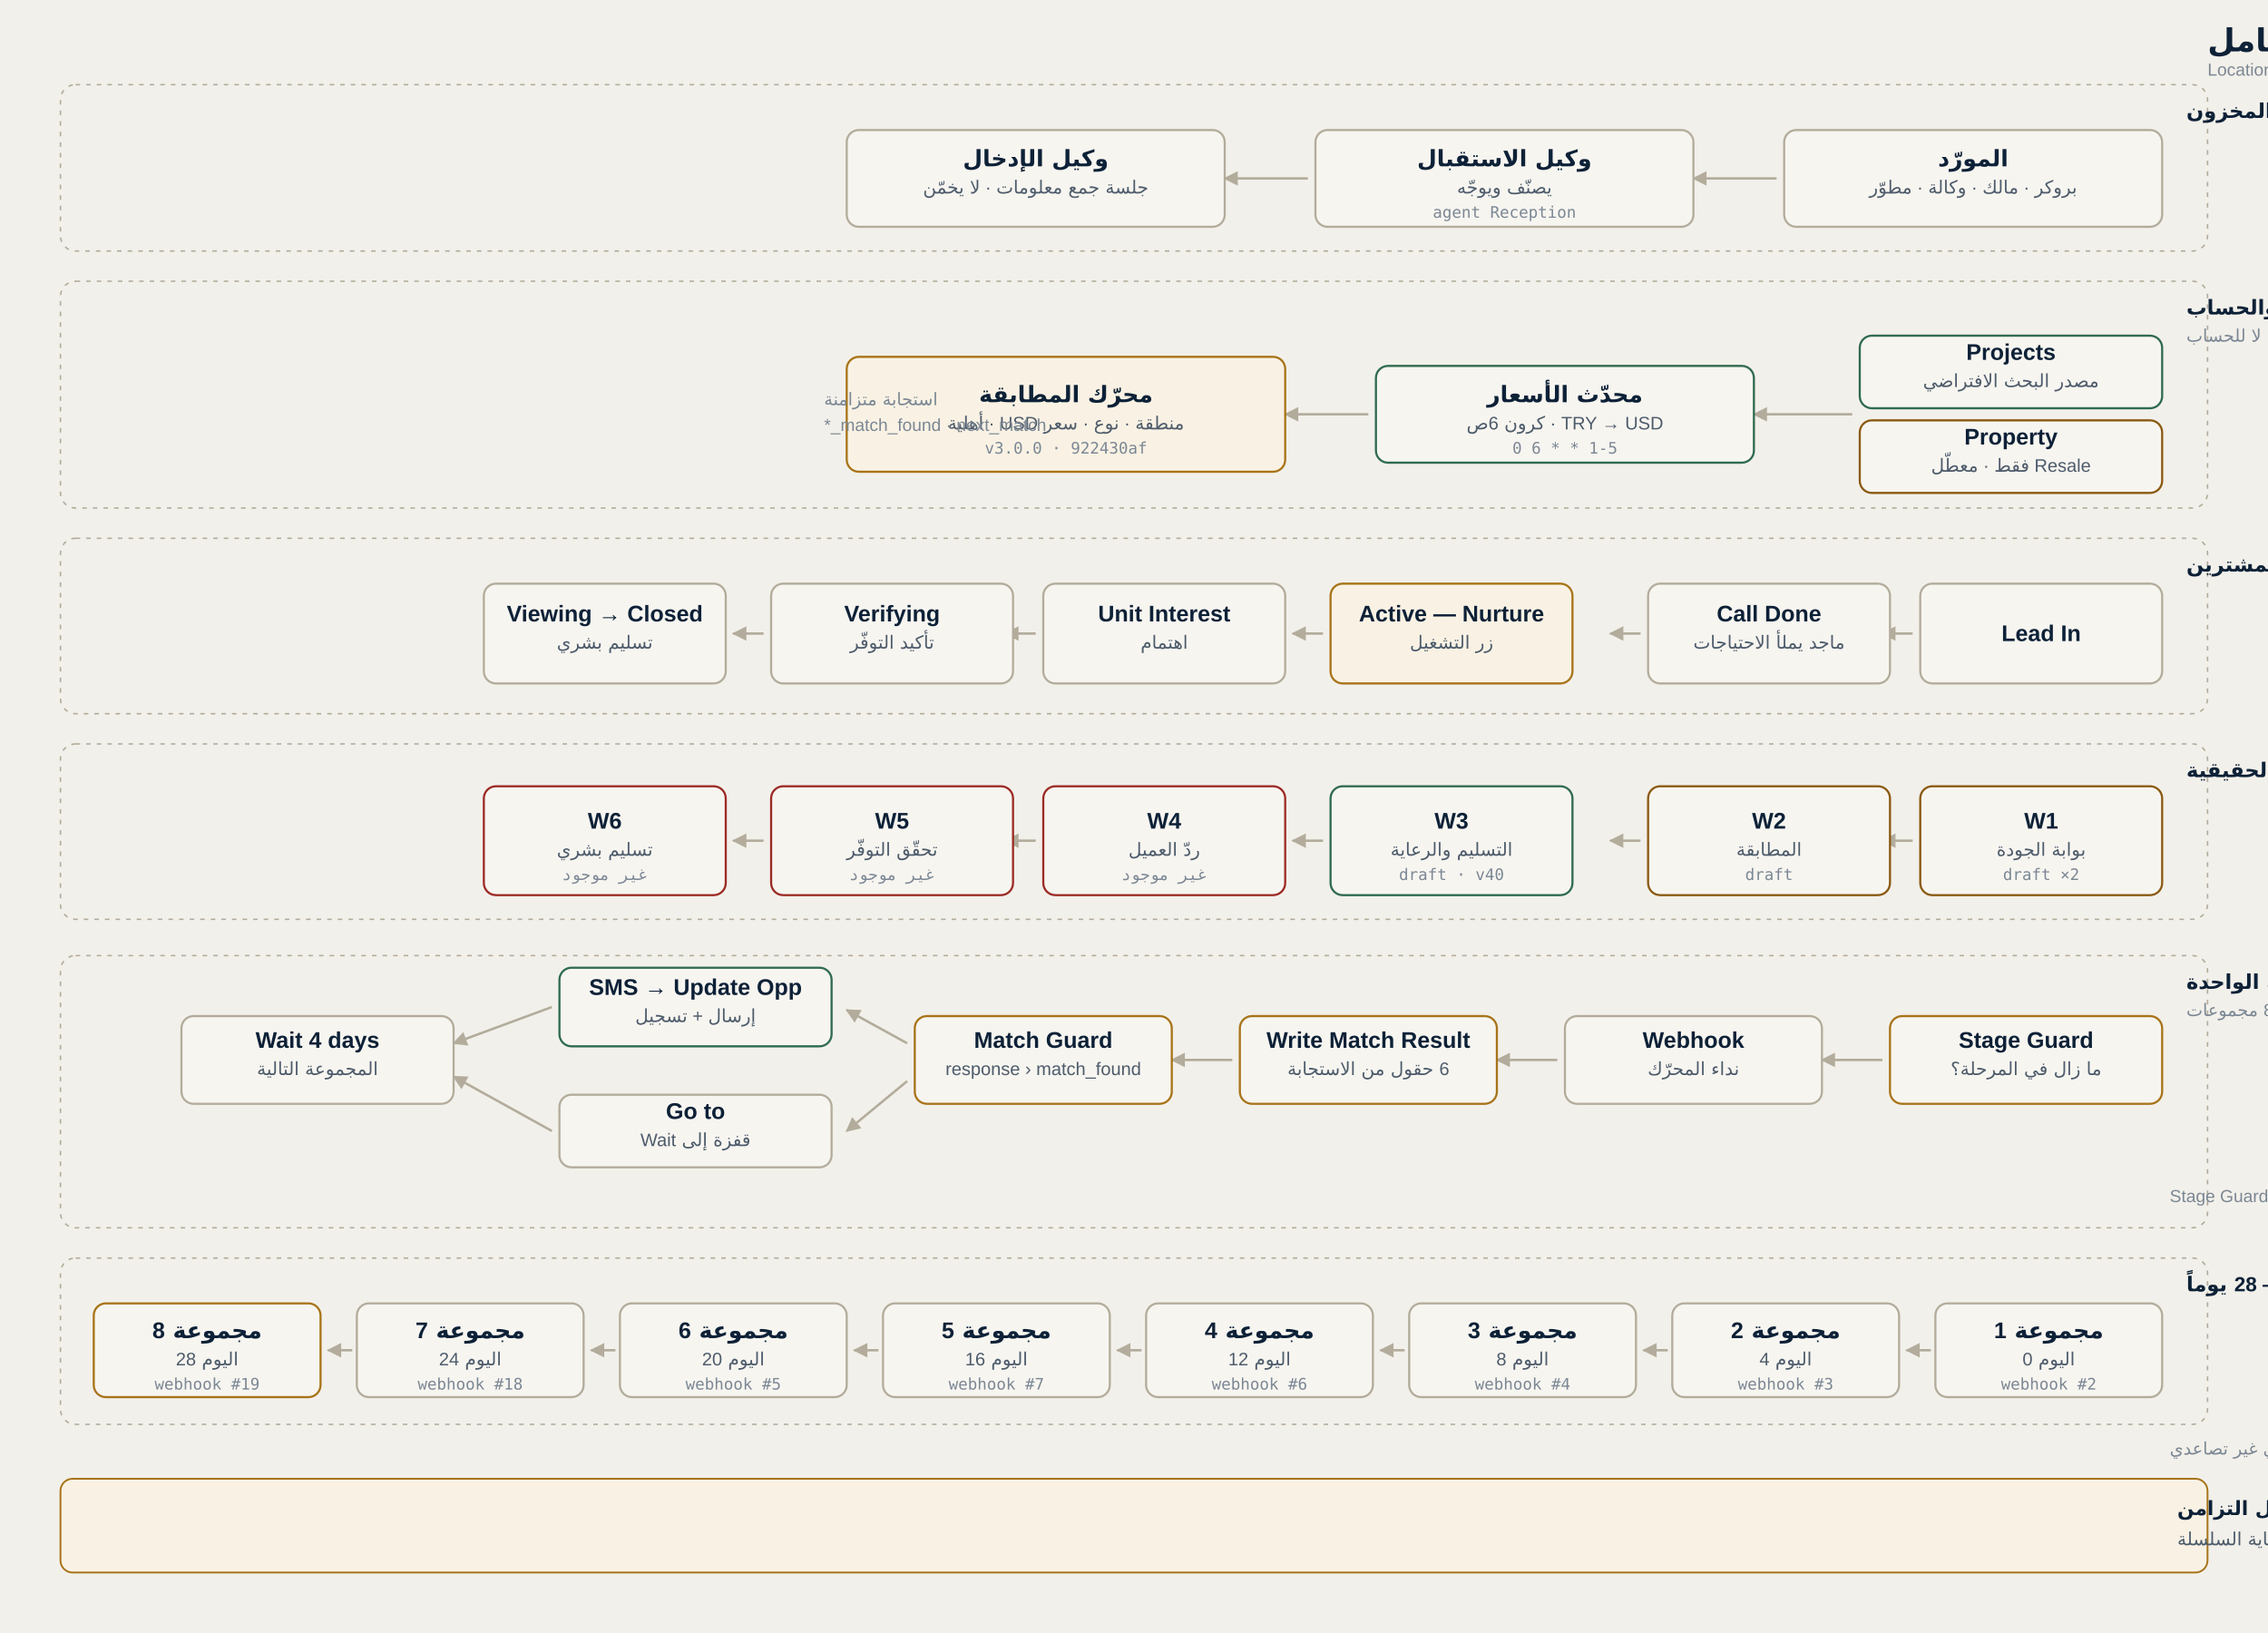
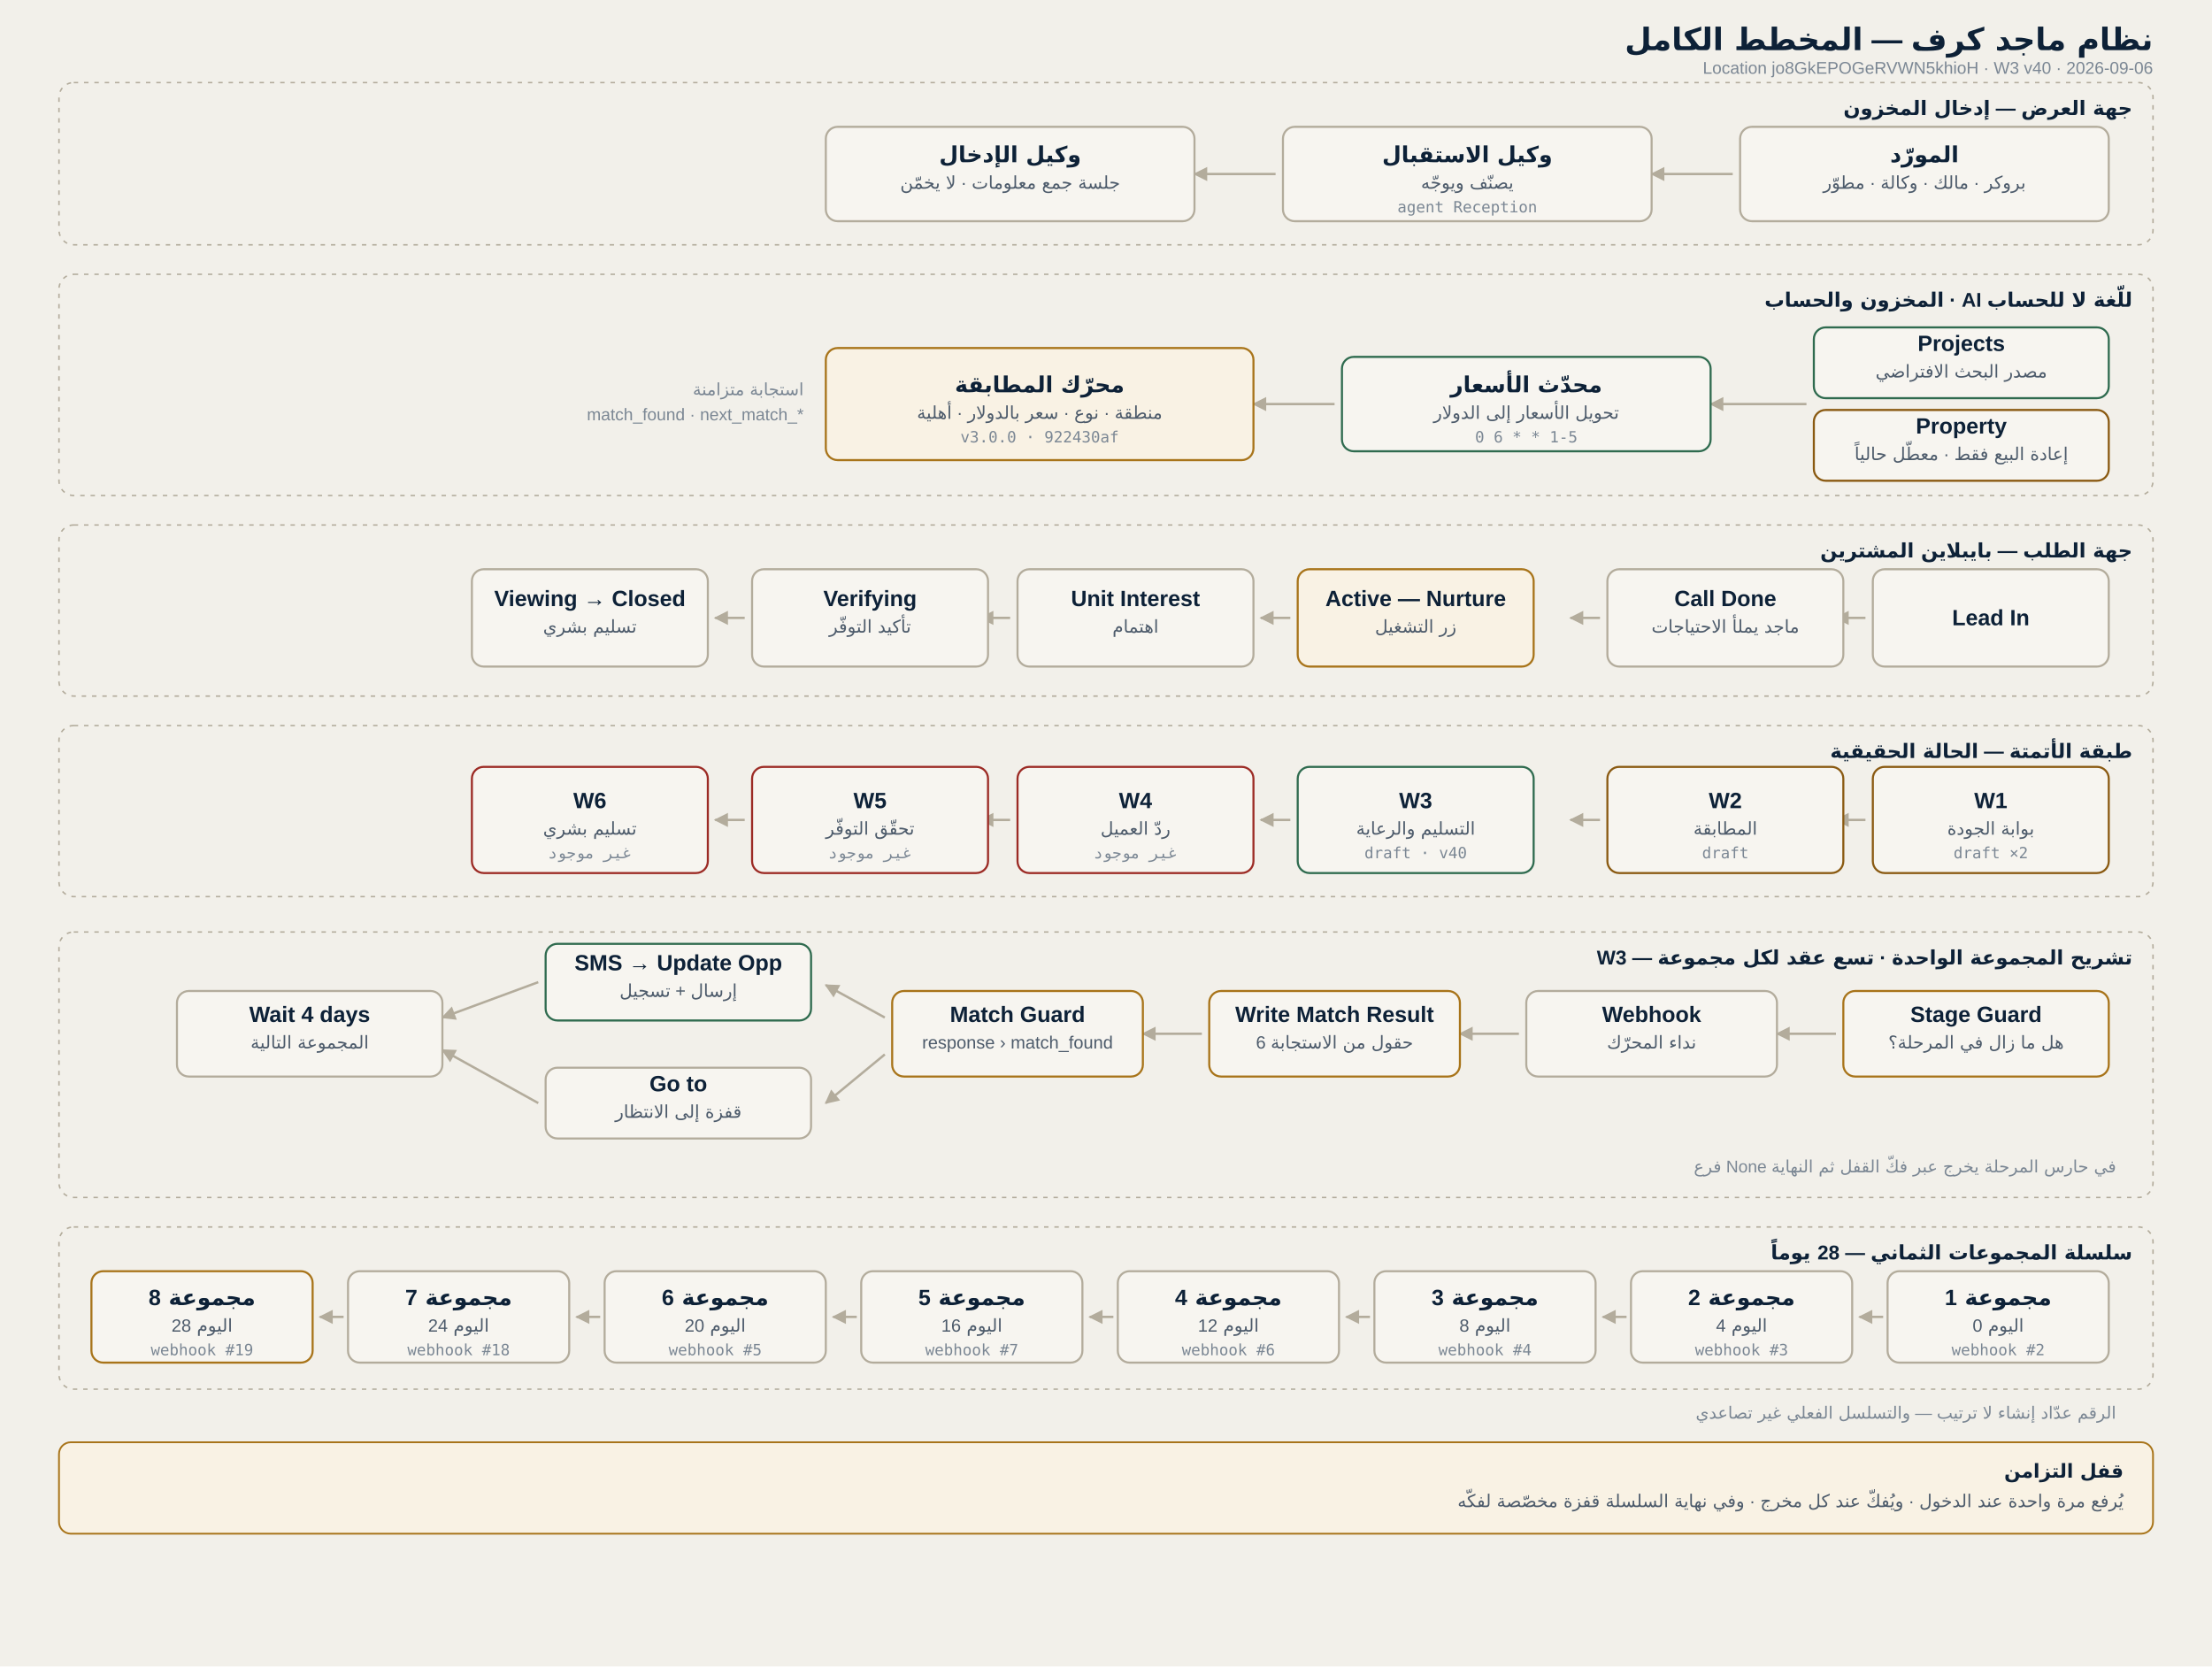
- <svg xmlns="http://www.w3.org/2000/svg" viewBox="0 0 1500 1080" width="1500" height="1080" font-family="Segoe UI, Tahoma, Arial, sans-serif" direction="rtl">
+ <svg xmlns="http://www.w3.org/2000/svg" viewBox="0 0 1500 1130" width="1500" height="1130" font-family="Segoe UI, Tahoma, Arial, sans-serif">
  <defs>
    <marker id="a" viewBox="0 0 10 10" refX="9" refY="5" markerWidth="6" markerHeight="6" orient="auto-start-reverse">
      <path d="M0 0 L10 5 L0 10 z" fill="#b3ac9c" />
    </marker>
  </defs>
-   <rect width="1500" height="1080" fill="#f2f0ea" />
+   <rect width="1500" height="1130" fill="#f2f0ea" />
  <text x="1460" y="34" text-anchor="end" font-size="21" font-weight="700" fill="#0d2137">نظام ماجد كرف — المخطط الكامل</text>
  <text x="1460" y="50" text-anchor="end" font-size="11.5" fill="#7b8794">Location jo8GkEPOGeRVWN5khioH · W3 v40 · 2026-09-06</text>
  <rect x="40" y="56" width="1420" height="110" rx="10" fill="none" stroke="#b3ac9c" stroke-width="1" stroke-dasharray="3 4" />
  <text x="1446" y="78" text-anchor="end" font-size="13.5" font-weight="600" fill="#0d2137">جهة العرض — إدخال المخزون</text>
  <rect x="1180" y="86" width="250" height="64" rx="8" fill="#f7f5f0" stroke="#b3ac9c" stroke-width="1.4" />
  <text x="1305.0" y="110.0" text-anchor="middle" font-size="15" font-weight="600" fill="#0d2137">المورّد</text>
  <text x="1305.0" y="128.0" text-anchor="middle" font-size="12" fill="#4d5b6b">بروكر · مالك · وكالة · مطوّر</text>
  <line x1="1175" y1="118" x2="1120" y2="118" stroke="#b3ac9c" stroke-width="1.6" marker-end="url(#a)" />
  <rect x="870" y="86" width="250" height="64" rx="8" fill="#f7f5f0" stroke="#b3ac9c" stroke-width="1.4" />
  <text x="995.0" y="110.0" text-anchor="middle" font-size="15" font-weight="600" fill="#0d2137">وكيل الاستقبال</text>
  <text x="995.0" y="128.0" text-anchor="middle" font-size="12" fill="#4d5b6b">يصنّف ويوجّه</text>
  <text x="995.0" y="144.0" text-anchor="middle" font-size="10.5" fill="#7b8794" font-family="monospace" direction="ltr">agent Reception</text>
  <line x1="865" y1="118" x2="810" y2="118" stroke="#b3ac9c" stroke-width="1.6" marker-end="url(#a)" />
  <rect x="560" y="86" width="250" height="64" rx="8" fill="#f7f5f0" stroke="#b3ac9c" stroke-width="1.4" />
  <text x="685.0" y="110.0" text-anchor="middle" font-size="15" font-weight="600" fill="#0d2137">وكيل الإدخال</text>
  <text x="685.0" y="128.0" text-anchor="middle" font-size="12" fill="#4d5b6b">جلسة جمع معلومات · لا يخمّن</text>
  <rect x="40" y="186" width="1420" height="150" rx="10" fill="none" stroke="#b3ac9c" stroke-width="1" stroke-dasharray="3 4" />
-   <text x="1446" y="208" text-anchor="end" font-size="13.5" font-weight="600" fill="#0d2137">المخزون والحساب</text>
-   <text x="1446" y="226" text-anchor="end" font-size="11.5" fill="#7b8794">AI للّغة لا للحساب</text>
+   <text x="1446" y="208" text-anchor="end" font-size="13.5" font-weight="600" fill="#0d2137">المخزون والحساب  ·  AI للّغة لا للحساب</text>
  <rect x="1230" y="222" width="200" height="48" rx="8" fill="#f7f5f0" stroke="#2f6b4f" stroke-width="1.4" />
  <text x="1330.0" y="238.0" text-anchor="middle" font-size="15" font-weight="600" fill="#0d2137">Projects</text>
  <text x="1330.0" y="256.0" text-anchor="middle" font-size="12" fill="#4d5b6b">مصدر البحث الافتراضي</text>
  <rect x="1230" y="278" width="200" height="48" rx="8" fill="#f7f5f0" stroke="#8a5a12" stroke-width="1.4" />
  <text x="1330.0" y="294.0" text-anchor="middle" font-size="15" font-weight="600" fill="#0d2137">Property</text>
-   <text x="1330.0" y="312.0" text-anchor="middle" font-size="12" fill="#4d5b6b">Resale فقط · معطّل</text>
+   <text x="1330.0" y="312.0" text-anchor="middle" font-size="12" fill="#4d5b6b">إعادة البيع فقط · معطّل حالياً</text>
  <line x1="1225" y1="274" x2="1160" y2="274" stroke="#b3ac9c" stroke-width="1.6" marker-end="url(#a)" />
  <rect x="910" y="242" width="250" height="64" rx="8" fill="#f7f5f0" stroke="#2f6b4f" stroke-width="1.4" />
  <text x="1035.0" y="266.0" text-anchor="middle" font-size="15" font-weight="600" fill="#0d2137">محدّث الأسعار</text>
-   <text x="1035.0" y="284.0" text-anchor="middle" font-size="12" fill="#4d5b6b">TRY → USD · كرون 6ص</text>
+   <text x="1035.0" y="284.0" text-anchor="middle" font-size="12" fill="#4d5b6b">تحويل الأسعار إلى الدولار</text>
  <text x="1035.0" y="300.0" text-anchor="middle" font-size="10.5" fill="#7b8794" font-family="monospace" direction="ltr">0 6 * * 1-5</text>
  <line x1="905" y1="274" x2="850" y2="274" stroke="#b3ac9c" stroke-width="1.6" marker-end="url(#a)" />
  <rect x="560" y="236" width="290" height="76" rx="8" fill="#f9f2e4" stroke="#a8741a" stroke-width="1.4" />
  <text x="705.0" y="266.0" text-anchor="middle" font-size="15" font-weight="600" fill="#0d2137">محرّك المطابقة</text>
-   <text x="705.0" y="284.0" text-anchor="middle" font-size="12" fill="#4d5b6b">منطقة · نوع · سعر USD · أهلية</text>
+   <text x="705.0" y="284.0" text-anchor="middle" font-size="12" fill="#4d5b6b">منطقة · نوع · سعر بالدولار · أهلية</text>
  <text x="705.0" y="300.0" text-anchor="middle" font-size="10.5" fill="#7b8794" font-family="monospace" direction="ltr">v3.0.0 · 922430af</text>
  <text x="545" y="268" text-anchor="end" font-size="11.5" fill="#7b8794">استجابة متزامنة</text>
  <text x="545" y="285" text-anchor="end" font-size="11.5" fill="#7b8794">match_found · next_match_*</text>
  <rect x="40" y="356" width="1420" height="116" rx="10" fill="none" stroke="#b3ac9c" stroke-width="1" stroke-dasharray="3 4" />
  <text x="1446" y="378" text-anchor="end" font-size="13.5" font-weight="600" fill="#0d2137">جهة الطلب — بايبلاين المشترين</text>
  <rect x="1270" y="386" width="160" height="66" rx="8" fill="#f7f5f0" stroke="#b3ac9c" stroke-width="1.4" />
  <text x="1350.0" y="424.0" text-anchor="middle" font-size="15" font-weight="600" fill="#0d2137">Lead In</text>
  <line x1="1265" y1="419" x2="1245" y2="419" stroke="#b3ac9c" stroke-width="1.6" marker-end="url(#a)" />
  <rect x="1090" y="386" width="160" height="66" rx="8" fill="#f7f5f0" stroke="#b3ac9c" stroke-width="1.4" />
  <text x="1170.0" y="411.0" text-anchor="middle" font-size="15" font-weight="600" fill="#0d2137">Call Done</text>
  <text x="1170.0" y="429.0" text-anchor="middle" font-size="12" fill="#4d5b6b">ماجد يملأ الاحتياجات</text>
  <line x1="1085" y1="419" x2="1065" y2="419" stroke="#b3ac9c" stroke-width="1.6" marker-end="url(#a)" />
  <rect x="880" y="386" width="160" height="66" rx="8" fill="#f9f2e4" stroke="#a8741a" stroke-width="1.4" />
  <text x="960.0" y="411.0" text-anchor="middle" font-size="15" font-weight="600" fill="#0d2137">Active — Nurture</text>
  <text x="960.0" y="429.0" text-anchor="middle" font-size="12" fill="#4d5b6b">زر التشغيل</text>
  <line x1="875" y1="419" x2="855" y2="419" stroke="#b3ac9c" stroke-width="1.6" marker-end="url(#a)" />
  <rect x="690" y="386" width="160" height="66" rx="8" fill="#f7f5f0" stroke="#b3ac9c" stroke-width="1.4" />
  <text x="770.0" y="411.0" text-anchor="middle" font-size="15" font-weight="600" fill="#0d2137">Unit Interest</text>
  <text x="770.0" y="429.0" text-anchor="middle" font-size="12" fill="#4d5b6b">اهتمام</text>
  <line x1="685" y1="419" x2="665" y2="419" stroke="#b3ac9c" stroke-width="1.6" marker-end="url(#a)" />
  <rect x="510" y="386" width="160" height="66" rx="8" fill="#f7f5f0" stroke="#b3ac9c" stroke-width="1.4" />
  <text x="590.0" y="411.0" text-anchor="middle" font-size="15" font-weight="600" fill="#0d2137">Verifying</text>
  <text x="590.0" y="429.0" text-anchor="middle" font-size="12" fill="#4d5b6b">تأكيد التوفّر</text>
  <line x1="505" y1="419" x2="485" y2="419" stroke="#b3ac9c" stroke-width="1.6" marker-end="url(#a)" />
  <rect x="320" y="386" width="160" height="66" rx="8" fill="#f7f5f0" stroke="#b3ac9c" stroke-width="1.4" />
  <text x="400.0" y="411.0" text-anchor="middle" font-size="15" font-weight="600" fill="#0d2137">Viewing → Closed</text>
  <text x="400.0" y="429.0" text-anchor="middle" font-size="12" fill="#4d5b6b">تسليم بشري</text>
  <rect x="40" y="492" width="1420" height="116" rx="10" fill="none" stroke="#b3ac9c" stroke-width="1" stroke-dasharray="3 4" />
  <text x="1446" y="514" text-anchor="end" font-size="13.5" font-weight="600" fill="#0d2137">طبقة الأتمتة — الحالة الحقيقية</text>
  <rect x="1270" y="520" width="160" height="72" rx="8" fill="#f7f5f0" stroke="#8a5a12" stroke-width="1.4" />
  <text x="1350.0" y="548.0" text-anchor="middle" font-size="15" font-weight="600" fill="#0d2137">W1</text>
  <text x="1350.0" y="566.0" text-anchor="middle" font-size="12" fill="#4d5b6b">بوابة الجودة</text>
  <text x="1350.0" y="582.0" text-anchor="middle" font-size="10.5" fill="#7b8794" font-family="monospace" direction="ltr">draft ×2</text>
  <line x1="1265" y1="556" x2="1245" y2="556" stroke="#b3ac9c" stroke-width="1.6" marker-end="url(#a)" />
  <rect x="1090" y="520" width="160" height="72" rx="8" fill="#f7f5f0" stroke="#8a5a12" stroke-width="1.4" />
  <text x="1170.0" y="548.0" text-anchor="middle" font-size="15" font-weight="600" fill="#0d2137">W2</text>
  <text x="1170.0" y="566.0" text-anchor="middle" font-size="12" fill="#4d5b6b">المطابقة</text>
  <text x="1170.0" y="582.0" text-anchor="middle" font-size="10.5" fill="#7b8794" font-family="monospace" direction="ltr">draft</text>
  <line x1="1085" y1="556" x2="1065" y2="556" stroke="#b3ac9c" stroke-width="1.6" marker-end="url(#a)" />
  <rect x="880" y="520" width="160" height="72" rx="8" fill="#f7f5f0" stroke="#2f6b4f" stroke-width="1.4" />
  <text x="960.0" y="548.0" text-anchor="middle" font-size="15" font-weight="600" fill="#0d2137">W3</text>
  <text x="960.0" y="566.0" text-anchor="middle" font-size="12" fill="#4d5b6b">التسليم والرعاية</text>
  <text x="960.0" y="582.0" text-anchor="middle" font-size="10.5" fill="#7b8794" font-family="monospace" direction="ltr">draft · v40</text>
  <line x1="875" y1="556" x2="855" y2="556" stroke="#b3ac9c" stroke-width="1.6" marker-end="url(#a)" />
  <rect x="690" y="520" width="160" height="72" rx="8" fill="#f7f5f0" stroke="#9c2b25" stroke-width="1.4" />
  <text x="770.0" y="548.0" text-anchor="middle" font-size="15" font-weight="600" fill="#0d2137">W4</text>
  <text x="770.0" y="566.0" text-anchor="middle" font-size="12" fill="#4d5b6b">ردّ العميل</text>
  <text x="770.0" y="582.0" text-anchor="middle" font-size="10.5" fill="#7b8794" font-family="monospace" direction="ltr">غير موجود</text>
  <line x1="685" y1="556" x2="665" y2="556" stroke="#b3ac9c" stroke-width="1.6" marker-end="url(#a)" />
  <rect x="510" y="520" width="160" height="72" rx="8" fill="#f7f5f0" stroke="#9c2b25" stroke-width="1.4" />
  <text x="590.0" y="548.0" text-anchor="middle" font-size="15" font-weight="600" fill="#0d2137">W5</text>
  <text x="590.0" y="566.0" text-anchor="middle" font-size="12" fill="#4d5b6b">تحقّق التوفّر</text>
  <text x="590.0" y="582.0" text-anchor="middle" font-size="10.5" fill="#7b8794" font-family="monospace" direction="ltr">غير موجود</text>
  <line x1="505" y1="556" x2="485" y2="556" stroke="#b3ac9c" stroke-width="1.6" marker-end="url(#a)" />
  <rect x="320" y="520" width="160" height="72" rx="8" fill="#f7f5f0" stroke="#9c2b25" stroke-width="1.4" />
  <text x="400.0" y="548.0" text-anchor="middle" font-size="15" font-weight="600" fill="#0d2137">W6</text>
  <text x="400.0" y="566.0" text-anchor="middle" font-size="12" fill="#4d5b6b">تسليم بشري</text>
  <text x="400.0" y="582.0" text-anchor="middle" font-size="10.5" fill="#7b8794" font-family="monospace" direction="ltr">غير موجود</text>
  <rect x="40" y="632" width="1420" height="180" rx="10" fill="none" stroke="#b3ac9c" stroke-width="1" stroke-dasharray="3 4" />
-   <text x="1446" y="654" text-anchor="end" font-size="13.5" font-weight="600" fill="#0d2137">W3 — تشريح المجموعة الواحدة</text>
-   <text x="1446" y="672" text-anchor="end" font-size="11.5" fill="#7b8794">9 عقد × 8 مجموعات</text>
+   <text x="1446" y="654" text-anchor="end" font-size="13.5" font-weight="600" fill="#0d2137">W3 — تشريح المجموعة الواحدة  ·  تسع عقد لكل مجموعة</text>
  <rect x="1250" y="672" width="180" height="58" rx="8" fill="#f7f5f0" stroke="#a8741a" stroke-width="1.4" />
  <text x="1340.0" y="693.0" text-anchor="middle" font-size="15" font-weight="600" fill="#0d2137">Stage Guard</text>
-   <text x="1340.0" y="711.0" text-anchor="middle" font-size="12" fill="#4d5b6b">ما زال في المرحلة؟</text>
+   <text x="1340.0" y="711.0" text-anchor="middle" font-size="12" fill="#4d5b6b">هل ما زال في المرحلة؟</text>
  <line x1="1245" y1="701" x2="1205" y2="701" stroke="#b3ac9c" stroke-width="1.6" marker-end="url(#a)" />
  <rect x="1035" y="672" width="170" height="58" rx="8" fill="#f7f5f0" stroke="#b3ac9c" stroke-width="1.4" />
  <text x="1120.0" y="693.0" text-anchor="middle" font-size="15" font-weight="600" fill="#0d2137">Webhook</text>
  <text x="1120.0" y="711.0" text-anchor="middle" font-size="12" fill="#4d5b6b">نداء المحرّك</text>
  <line x1="1030" y1="701" x2="990" y2="701" stroke="#b3ac9c" stroke-width="1.6" marker-end="url(#a)" />
  <rect x="820" y="672" width="170" height="58" rx="8" fill="#f7f5f0" stroke="#a8741a" stroke-width="1.4" />
  <text x="905.0" y="693.0" text-anchor="middle" font-size="15" font-weight="600" fill="#0d2137">Write Match Result</text>
  <text x="905.0" y="711.0" text-anchor="middle" font-size="12" fill="#4d5b6b">6 حقول من الاستجابة</text>
  <line x1="815" y1="701" x2="775" y2="701" stroke="#b3ac9c" stroke-width="1.6" marker-end="url(#a)" />
  <rect x="605" y="672" width="170" height="58" rx="8" fill="#f7f5f0" stroke="#a8741a" stroke-width="1.4" />
  <text x="690.0" y="693.0" text-anchor="middle" font-size="15" font-weight="600" fill="#0d2137">Match Guard</text>
  <text x="690.0" y="711.0" text-anchor="middle" font-size="12" fill="#4d5b6b">response › match_found</text>
  <line x1="600" y1="690" x2="560" y2="668" stroke="#b3ac9c" stroke-width="1.6" marker-end="url(#a)" />
  <rect x="370" y="640" width="180" height="52" rx="8" fill="#f7f5f0" stroke="#2f6b4f" stroke-width="1.4" />
  <text x="460.0" y="658.0" text-anchor="middle" font-size="15" font-weight="600" fill="#0d2137">SMS → Update Opp</text>
  <text x="460.0" y="676.0" text-anchor="middle" font-size="12" fill="#4d5b6b">إرسال + تسجيل</text>
  <line x1="600" y1="715" x2="560" y2="748" stroke="#b3ac9c" stroke-width="1.6" marker-end="url(#a)" />
  <rect x="370" y="724" width="180" height="48" rx="8" fill="#f7f5f0" stroke="#b3ac9c" stroke-width="1.4" />
  <text x="460.0" y="740.0" text-anchor="middle" font-size="15" font-weight="600" fill="#0d2137">Go to</text>
-   <text x="460.0" y="758.0" text-anchor="middle" font-size="12" fill="#4d5b6b">قفزة إلى Wait</text>
+   <text x="460.0" y="758.0" text-anchor="middle" font-size="12" fill="#4d5b6b">قفزة إلى الانتظار</text>
  <line x1="365" y1="666" x2="300" y2="690" stroke="#b3ac9c" stroke-width="1.6" marker-end="url(#a)" />
  <line x1="365" y1="748" x2="300" y2="712" stroke="#b3ac9c" stroke-width="1.6" marker-end="url(#a)" />
  <rect x="120" y="672" width="180" height="58" rx="8" fill="#f7f5f0" stroke="#b3ac9c" stroke-width="1.4" />
  <text x="210.0" y="693.0" text-anchor="middle" font-size="15" font-weight="600" fill="#0d2137">Wait 4 days</text>
  <text x="210.0" y="711.0" text-anchor="middle" font-size="12" fill="#4d5b6b">المجموعة التالية</text>
-   <text x="1435" y="795" text-anchor="end" font-size="11.5" fill="#7b8794">فرع None من Stage Guard ← Unlock — Set Nurture Active = No ← END</text>
+   <text x="1435" y="795" text-anchor="end" font-size="11.5" fill="#7b8794">فرع None في حارس المرحلة يخرج عبر فكّ القفل ثم النهاية</text>
  <rect x="40" y="832" width="1420" height="110" rx="10" fill="none" stroke="#b3ac9c" stroke-width="1" stroke-dasharray="3 4" />
  <text x="1446" y="854" text-anchor="end" font-size="13.5" font-weight="600" fill="#0d2137">سلسلة المجموعات الثماني — 28 يوماً</text>
  <rect x="1280" y="862" width="150" height="62" rx="8" fill="#f7f5f0" stroke="#b3ac9c" stroke-width="1.4" />
  <text x="1355.0" y="885.0" text-anchor="middle" font-size="15" font-weight="600" fill="#0d2137">مجموعة 1</text>
  <text x="1355.0" y="903.0" text-anchor="middle" font-size="12" fill="#4d5b6b">اليوم 0</text>
  <text x="1355.0" y="919.0" text-anchor="middle" font-size="10.5" fill="#7b8794" font-family="monospace" direction="ltr">webhook #2</text>
  <line x1="1277" y1="893" x2="1261" y2="893" stroke="#b3ac9c" stroke-width="1.6" marker-end="url(#a)" />
  <rect x="1106" y="862" width="150" height="62" rx="8" fill="#f7f5f0" stroke="#b3ac9c" stroke-width="1.4" />
  <text x="1181.0" y="885.0" text-anchor="middle" font-size="15" font-weight="600" fill="#0d2137">مجموعة 2</text>
  <text x="1181.0" y="903.0" text-anchor="middle" font-size="12" fill="#4d5b6b">اليوم 4</text>
  <text x="1181.0" y="919.0" text-anchor="middle" font-size="10.5" fill="#7b8794" font-family="monospace" direction="ltr">webhook #3</text>
  <line x1="1103" y1="893" x2="1087" y2="893" stroke="#b3ac9c" stroke-width="1.6" marker-end="url(#a)" />
  <rect x="932" y="862" width="150" height="62" rx="8" fill="#f7f5f0" stroke="#b3ac9c" stroke-width="1.4" />
  <text x="1007.0" y="885.0" text-anchor="middle" font-size="15" font-weight="600" fill="#0d2137">مجموعة 3</text>
  <text x="1007.0" y="903.0" text-anchor="middle" font-size="12" fill="#4d5b6b">اليوم 8</text>
  <text x="1007.0" y="919.0" text-anchor="middle" font-size="10.5" fill="#7b8794" font-family="monospace" direction="ltr">webhook #4</text>
  <line x1="929" y1="893" x2="913" y2="893" stroke="#b3ac9c" stroke-width="1.6" marker-end="url(#a)" />
  <rect x="758" y="862" width="150" height="62" rx="8" fill="#f7f5f0" stroke="#b3ac9c" stroke-width="1.4" />
  <text x="833.0" y="885.0" text-anchor="middle" font-size="15" font-weight="600" fill="#0d2137">مجموعة 4</text>
  <text x="833.0" y="903.0" text-anchor="middle" font-size="12" fill="#4d5b6b">اليوم 12</text>
  <text x="833.0" y="919.0" text-anchor="middle" font-size="10.5" fill="#7b8794" font-family="monospace" direction="ltr">webhook #6</text>
  <line x1="755" y1="893" x2="739" y2="893" stroke="#b3ac9c" stroke-width="1.6" marker-end="url(#a)" />
  <rect x="584" y="862" width="150" height="62" rx="8" fill="#f7f5f0" stroke="#b3ac9c" stroke-width="1.4" />
  <text x="659.0" y="885.0" text-anchor="middle" font-size="15" font-weight="600" fill="#0d2137">مجموعة 5</text>
  <text x="659.0" y="903.0" text-anchor="middle" font-size="12" fill="#4d5b6b">اليوم 16</text>
  <text x="659.0" y="919.0" text-anchor="middle" font-size="10.5" fill="#7b8794" font-family="monospace" direction="ltr">webhook #7</text>
  <line x1="581" y1="893" x2="565" y2="893" stroke="#b3ac9c" stroke-width="1.6" marker-end="url(#a)" />
  <rect x="410" y="862" width="150" height="62" rx="8" fill="#f7f5f0" stroke="#b3ac9c" stroke-width="1.4" />
  <text x="485.0" y="885.0" text-anchor="middle" font-size="15" font-weight="600" fill="#0d2137">مجموعة 6</text>
  <text x="485.0" y="903.0" text-anchor="middle" font-size="12" fill="#4d5b6b">اليوم 20</text>
  <text x="485.0" y="919.0" text-anchor="middle" font-size="10.5" fill="#7b8794" font-family="monospace" direction="ltr">webhook #5</text>
  <line x1="407" y1="893" x2="391" y2="893" stroke="#b3ac9c" stroke-width="1.6" marker-end="url(#a)" />
  <rect x="236" y="862" width="150" height="62" rx="8" fill="#f7f5f0" stroke="#b3ac9c" stroke-width="1.4" />
  <text x="311.0" y="885.0" text-anchor="middle" font-size="15" font-weight="600" fill="#0d2137">مجموعة 7</text>
  <text x="311.0" y="903.0" text-anchor="middle" font-size="12" fill="#4d5b6b">اليوم 24</text>
  <text x="311.0" y="919.0" text-anchor="middle" font-size="10.5" fill="#7b8794" font-family="monospace" direction="ltr">webhook #18</text>
  <line x1="233" y1="893" x2="217" y2="893" stroke="#b3ac9c" stroke-width="1.6" marker-end="url(#a)" />
  <rect x="62" y="862" width="150" height="62" rx="8" fill="#f7f5f0" stroke="#a8741a" stroke-width="1.4" />
  <text x="137.0" y="885.0" text-anchor="middle" font-size="15" font-weight="600" fill="#0d2137">مجموعة 8</text>
  <text x="137.0" y="903.0" text-anchor="middle" font-size="12" fill="#4d5b6b">اليوم 28</text>
  <text x="137.0" y="919.0" text-anchor="middle" font-size="10.5" fill="#7b8794" font-family="monospace" direction="ltr">webhook #19</text>
-   <text x="1435" y="962" text-anchor="end" font-size="11.5" fill="#7b8794">#N عدّاد إنشاء لا ترتيب — التسلسل الفعلي غير تصاعدي</text>
+   <text x="1435" y="962" text-anchor="end" font-size="11.5" fill="#7b8794">الرقم عدّاد إنشاء لا ترتيب — والتسلسل الفعلي غير تصاعدي</text>
  <rect x="40" y="978" width="1420" height="62" rx="8" fill="#f9f2e4" stroke="#a8741a" stroke-width="1.2" />
  <text x="1440" y="1002" text-anchor="end" font-size="13" font-weight="600" fill="#0d2137">قفل التزامن</text>
-   <text x="1440" y="1022" text-anchor="end" font-size="12" fill="#4d5b6b">L1 يفحص · L2 يرفع القفل عند الدخول · Unlock يفكّه عند كل مخرج · Go to — Unlock (End) في نهاية السلسلة</text>
+   <text x="1440" y="1022" text-anchor="end" font-size="12" fill="#4d5b6b">يُرفع مرة واحدة عند الدخول · ويُفكّ عند كل مخرج · وفي نهاية السلسلة قفزة مخصّصة لفكّه</text>
</svg>
